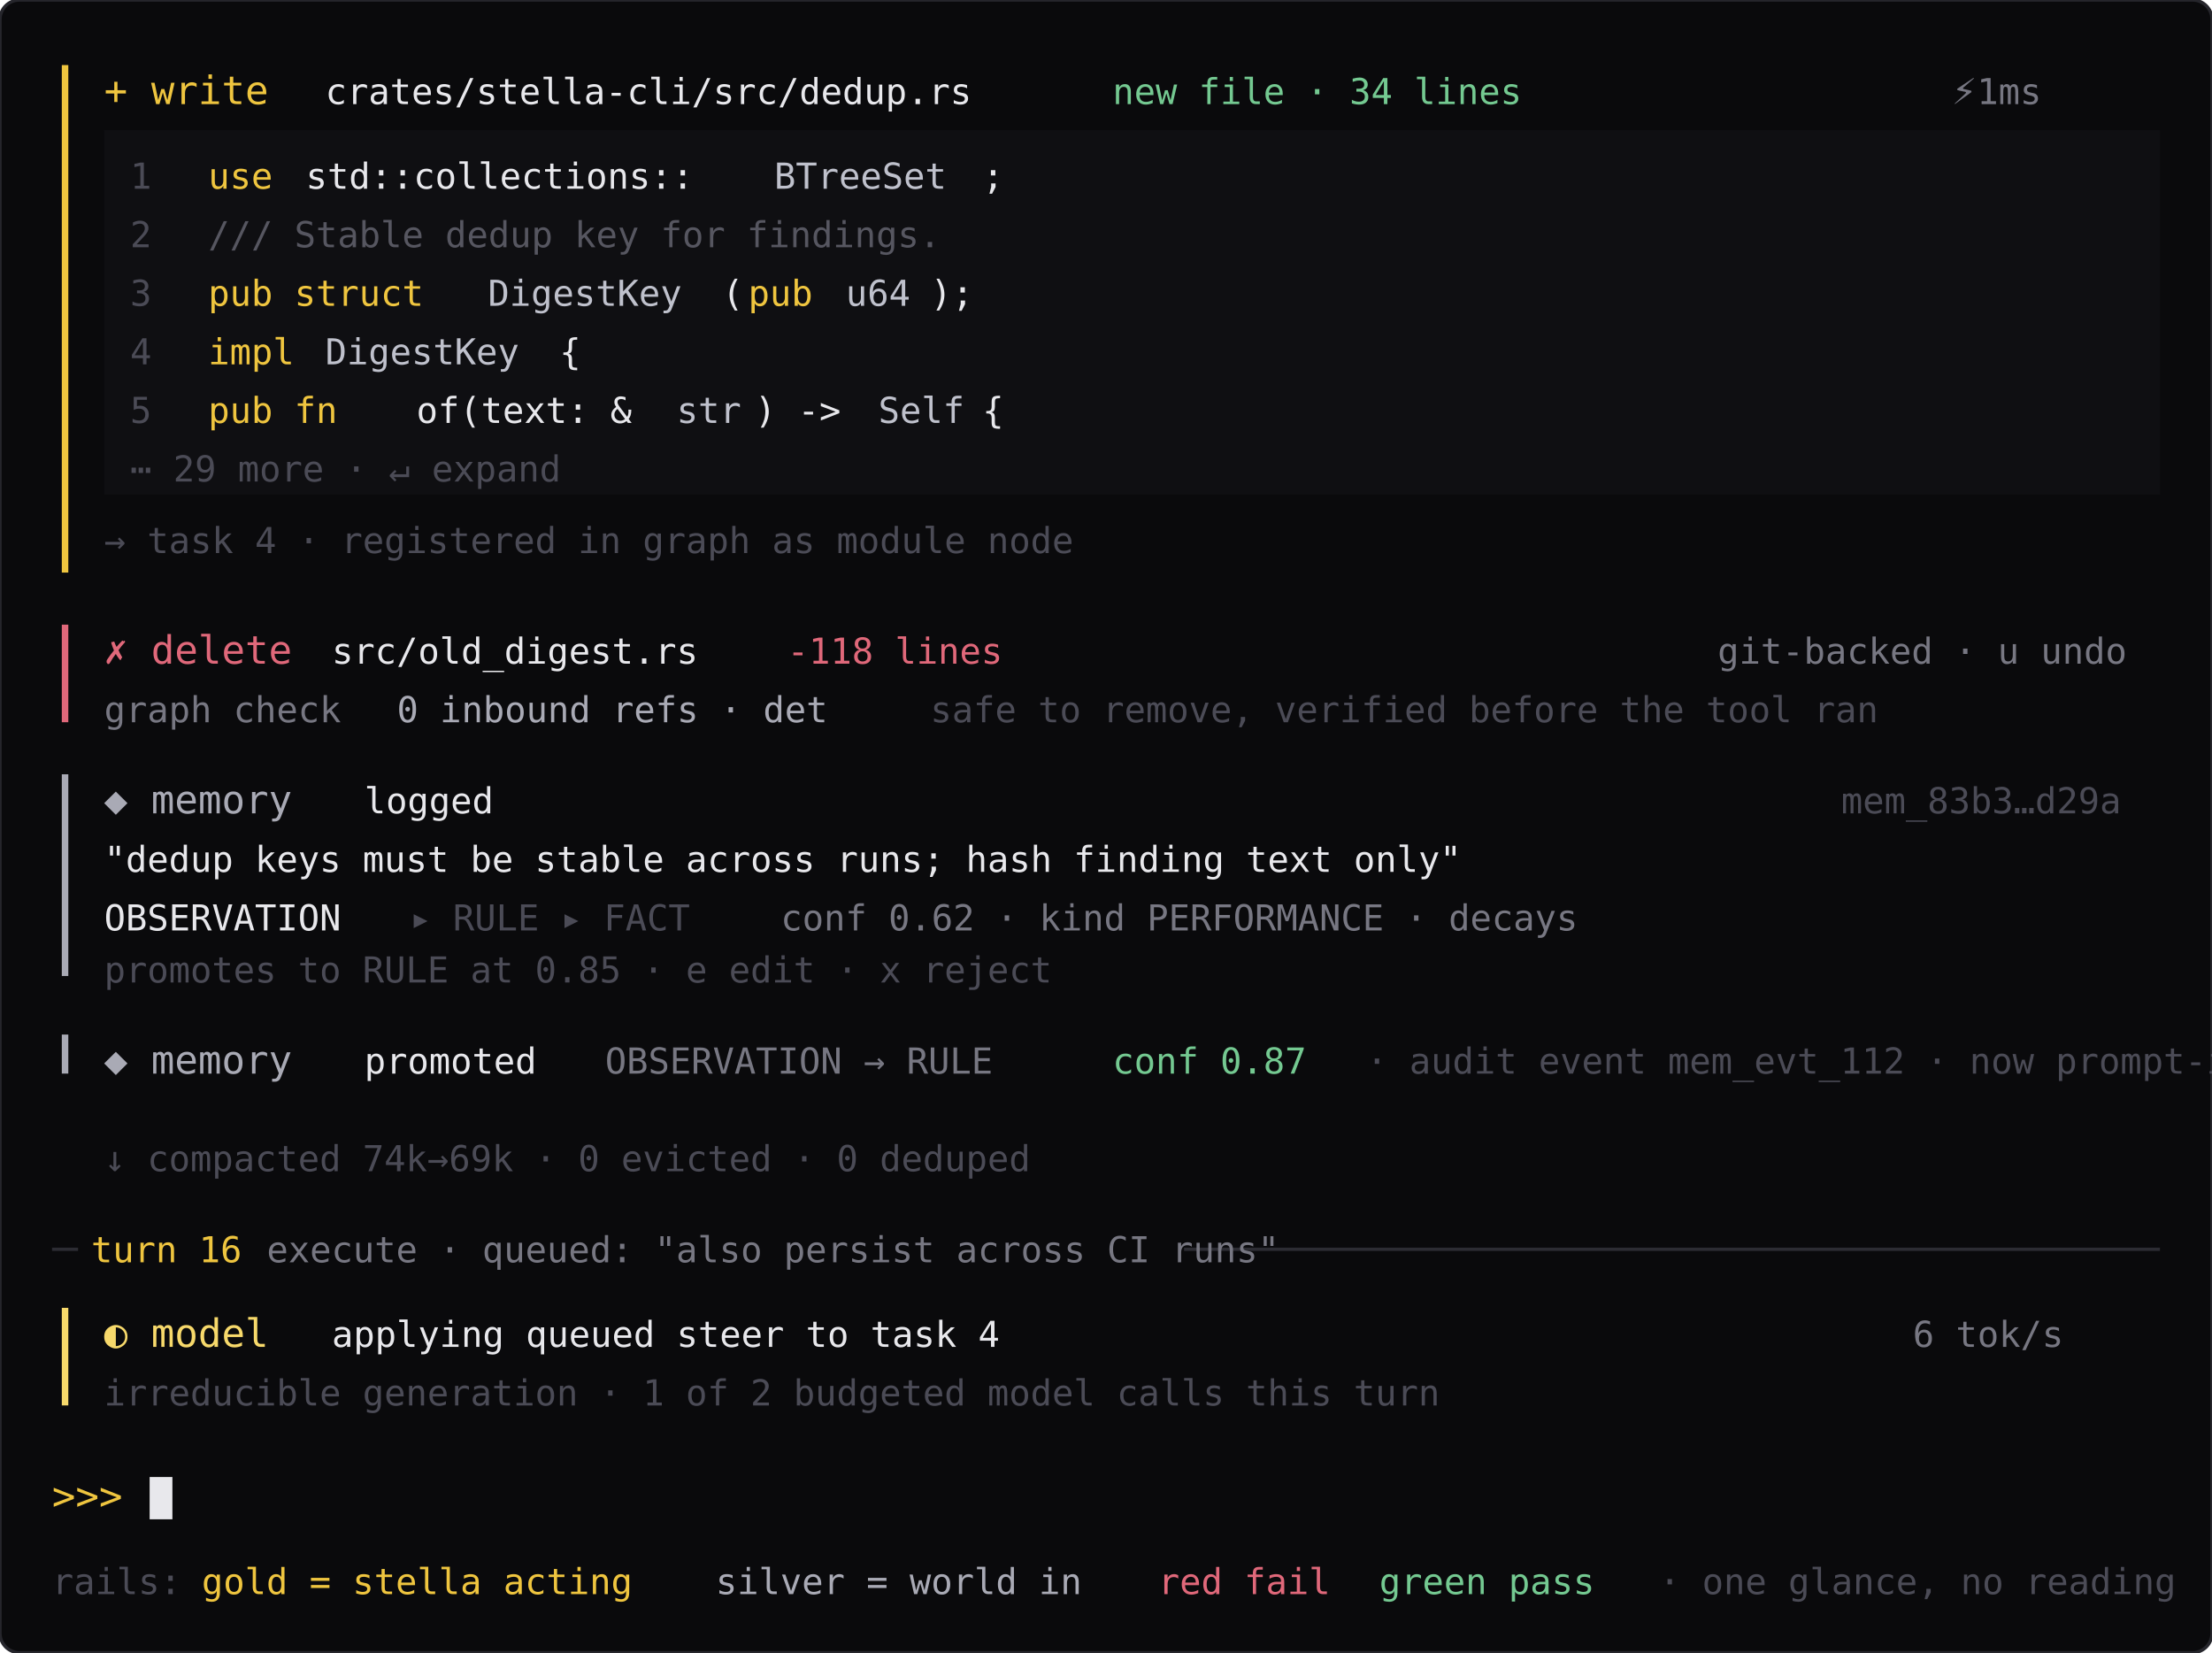
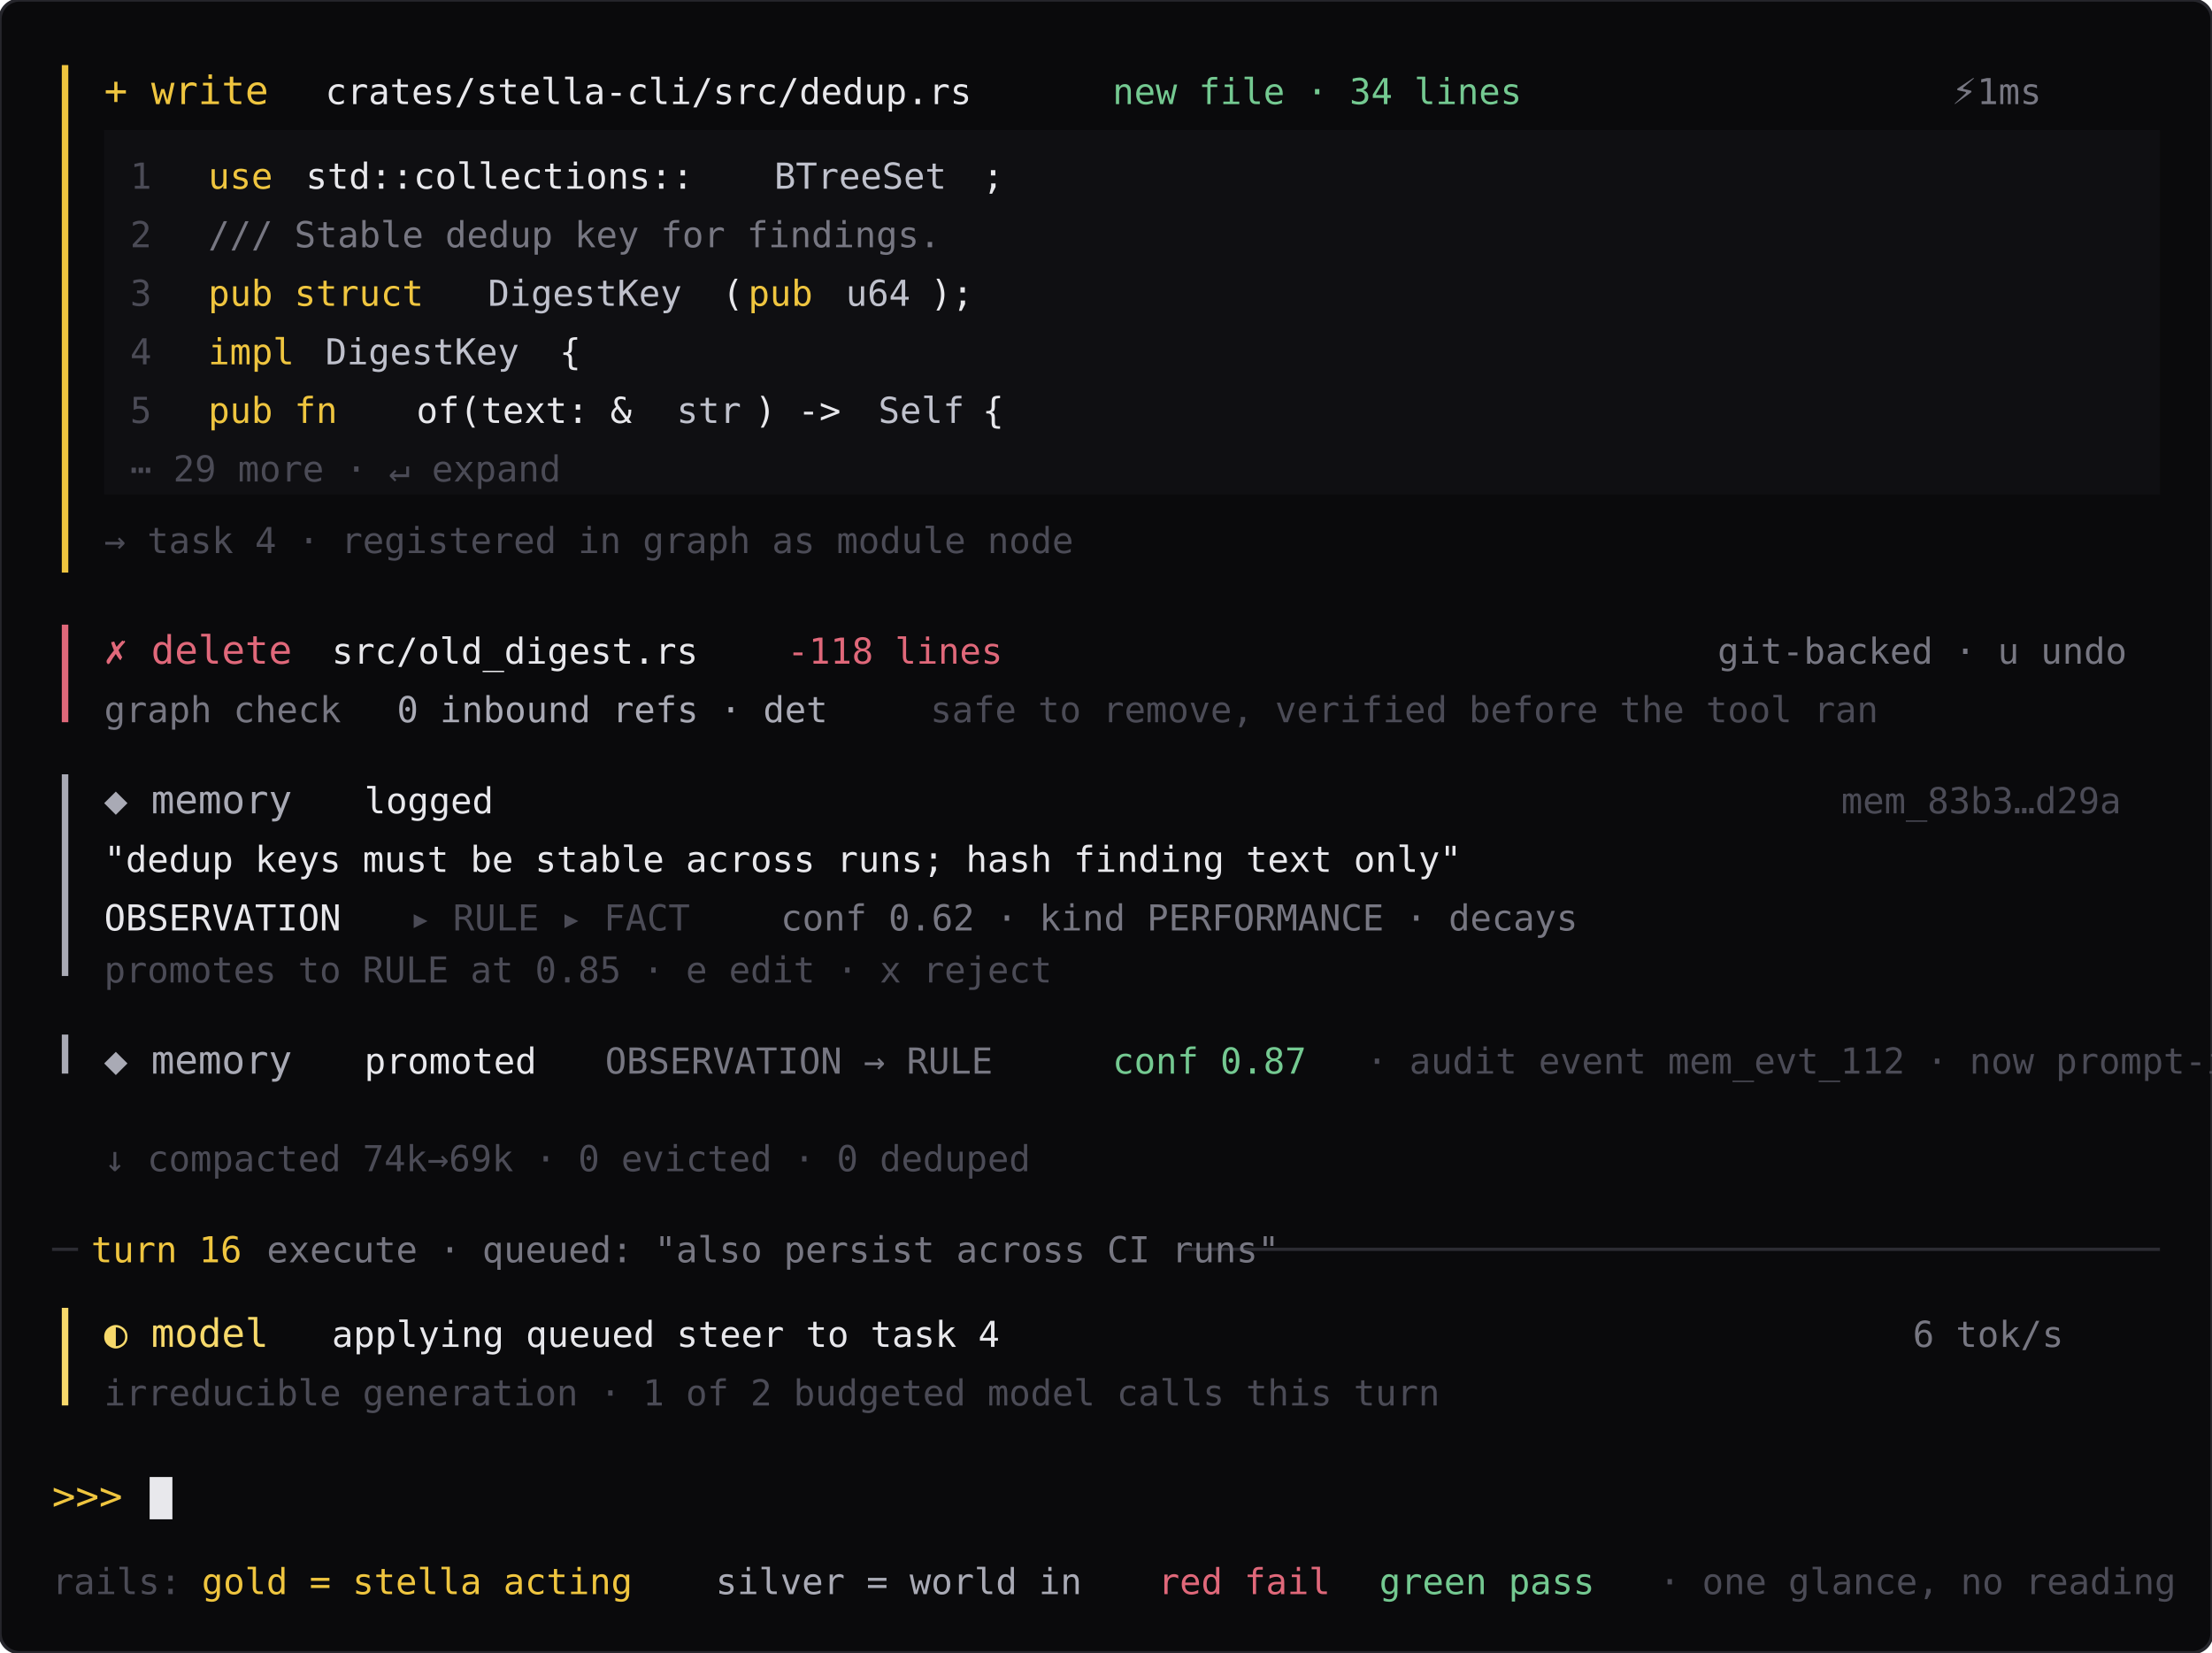
<svg xmlns="http://www.w3.org/2000/svg" viewBox="0 0 680 508" width="680" height="508" font-family="DejaVu Sans Mono, JetBrains Mono, monospace">
  <rect x="0" y="0" width="680" height="508" rx="6" fill="#0A0A0C" stroke="#26262C" stroke-width="1" />
  <line x1="20" y1="20" x2="20" y2="176" stroke="#EFC53F" stroke-width="2" />
  <text x="32" y="32" font-size="12" fill="#EFC53F">+ write</text>
  <text x="100" y="32" font-size="11" fill="#E8E8EC">crates/stella-cli/src/dedup.rs</text>
  <text x="342" y="32" font-size="11" fill="#74C991">new file · 34 lines</text>
  <text x="600" y="32" font-size="11" fill="#777782">⚡1ms</text>
  <rect x="32" y="40" width="632" height="112" fill="#0F0F12" />
  <text x="40" y="58" font-size="11" fill="#4B4B56">1</text>
  <text x="64" y="58" font-size="11" fill="#EFC53F">use</text>
  <text x="94" y="58" font-size="11" fill="#E8E8EC">std::collections::</text>
  <text x="238" y="58" font-size="11" fill="#BFC1CC">BTreeSet</text>
  <text x="302" y="58" font-size="11" fill="#E8E8EC">;</text>
  <text x="40" y="76" font-size="11" fill="#4B4B56">2</text>
-   <text x="64" y="76" font-size="11" fill="#565660">/// Stable dedup key for findings.</text>
+   <text x="64" y="76" font-size="11" fill="#777782">/// Stable dedup key for findings.</text>
  <text x="40" y="94" font-size="11" fill="#4B4B56">3</text>
  <text x="64" y="94" font-size="11" fill="#EFC53F">pub struct</text>
  <text x="150" y="94" font-size="11" fill="#BFC1CC">DigestKey</text>
  <text x="222" y="94" font-size="11" fill="#E8E8EC">(</text>
  <text x="230" y="94" font-size="11" fill="#EFC53F">pub</text>
  <text x="260" y="94" font-size="11" fill="#BFC1CC">u64</text>
  <text x="286" y="94" font-size="11" fill="#E8E8EC">);</text>
  <text x="40" y="112" font-size="11" fill="#4B4B56">4</text>
  <text x="64" y="112" font-size="11" fill="#EFC53F">impl</text>
  <text x="100" y="112" font-size="11" fill="#BFC1CC">DigestKey</text>
  <text x="172" y="112" font-size="11" fill="#E8E8EC">{</text>
  <text x="40" y="130" font-size="11" fill="#4B4B56">5</text>
  <text x="64" y="130" font-size="11" fill="#EFC53F">  pub fn</text>
  <text x="128" y="130" font-size="11" fill="#E8E8EC">of(text: &amp;</text>
  <text x="208" y="130" font-size="11" fill="#BFC1CC">str</text>
  <text x="232" y="130" font-size="11" fill="#E8E8EC">) -&gt; </text>
  <text x="270" y="130" font-size="11" fill="#BFC1CC">Self</text>
  <text x="302" y="130" font-size="11" fill="#E8E8EC"> {</text>
  <text x="40" y="148" font-size="11" fill="#4B4B56">⋯ 29 more · ↵ expand</text>
  <text x="32" y="170" font-size="11" fill="#4B4B56">→ task 4 · registered in graph as module node</text>
  <line x1="20" y1="192" x2="20" y2="222" stroke="#E0687A" stroke-width="2" />
  <text x="32" y="204" font-size="12" fill="#E0687A">✗ delete</text>
  <text x="102" y="204" font-size="11" fill="#E8E8EC">src/old_digest.rs</text>
  <text x="242" y="204" font-size="11" fill="#E0687A">-118 lines</text>
  <text x="528" y="204" font-size="11" fill="#777782">git-backed · u undo</text>
  <text x="32" y="222" font-size="11" fill="#777782">graph check</text>
  <text x="122" y="222" font-size="11" fill="#A9AAB5">0 inbound refs · det</text>
  <text x="286" y="222" font-size="11" fill="#4B4B56">safe to remove, verified before the tool ran</text>
  <line x1="20" y1="238" x2="20" y2="300" stroke="#A9AAB5" stroke-width="2" />
  <text x="32" y="250" font-size="12" fill="#A9AAB5">◆ memory</text>
  <text x="112" y="250" font-size="11" fill="#E8E8EC">logged</text>
  <text x="566" y="250" font-size="11" fill="#4B4B56">mem_83b3…d29a</text>
  <text x="32" y="268" font-size="11" fill="#E8E8EC">"dedup keys must be stable across runs; hash finding text only"</text>
  <text x="32" y="286" font-size="11" fill="#E8E8EC">OBSERVATION</text>
  <text x="126" y="286" font-size="11" fill="#4B4B56">▸ RULE ▸ FACT</text>
  <text x="240" y="286" font-size="11" fill="#777782">conf 0.62 · kind PERFORMANCE · decays</text>
  <text x="32" y="302" font-size="11" fill="#4B4B56">promotes to RULE at 0.85 · e edit · x reject</text>
  <line x1="20" y1="318" x2="20" y2="330" stroke="#A9AAB5" stroke-width="2" />
  <text x="32" y="330" font-size="12" fill="#A9AAB5">◆ memory</text>
  <text x="112" y="330" font-size="11" fill="#E8E8EC">promoted</text>
  <text x="186" y="330" font-size="11" fill="#777782">OBSERVATION → RULE</text>
  <text x="342" y="330" font-size="11" fill="#74C991">conf 0.87</text>
  <text x="420" y="330" font-size="11" fill="#4B4B56">· audit event mem_evt_112 · now prompt-injected</text>
  <text x="32" y="360" font-size="11" fill="#4B4B56">↓ compacted 74k→69k · 0 evicted · 0 deduped</text>
  <line x1="16" y1="384" x2="664" y2="384" stroke="#2C2C33" stroke-width="1" />
  <rect x="24" y="376" width="340" height="14" fill="#0A0A0C" />
  <text x="28" y="388" font-size="11" fill="#EFC53F">turn 16</text>
  <text x="82" y="388" font-size="11" fill="#777782">execute · queued: "also persist across CI runs"</text>
  <line x1="20" y1="402" x2="20" y2="432" stroke="#F7D96B" stroke-width="2" />
  <text x="32" y="414" font-size="12" fill="#F7D96B">◐ model</text>
  <text x="102" y="414" font-size="11" fill="#E8E8EC">applying queued steer to task 4</text>
  <text x="588" y="414" font-size="11" fill="#777782">6 tok/s</text>
  <text x="32" y="432" font-size="11" fill="#4B4B56">irreducible generation · 1 of 2 budgeted model calls this turn</text>
  <text x="16" y="464" font-size="12" fill="#EFC53F" font-weight="500">&gt;&gt;&gt;</text>
  <rect x="46" y="454" width="7" height="13" fill="#E8E8EC" />
  <text x="16" y="490" font-size="11" fill="#4B4B56">rails:</text>
  <text x="62" y="490" font-size="11" fill="#EFC53F">gold = stella acting</text>
  <text x="220" y="490" font-size="11" fill="#A9AAB5">silver = world in</text>
  <text x="356" y="490" font-size="11" fill="#E0687A">red fail</text>
  <text x="424" y="490" font-size="11" fill="#74C991">green pass</text>
  <text x="510" y="490" font-size="11" fill="#4B4B56">· one glance, no reading</text>
</svg>
